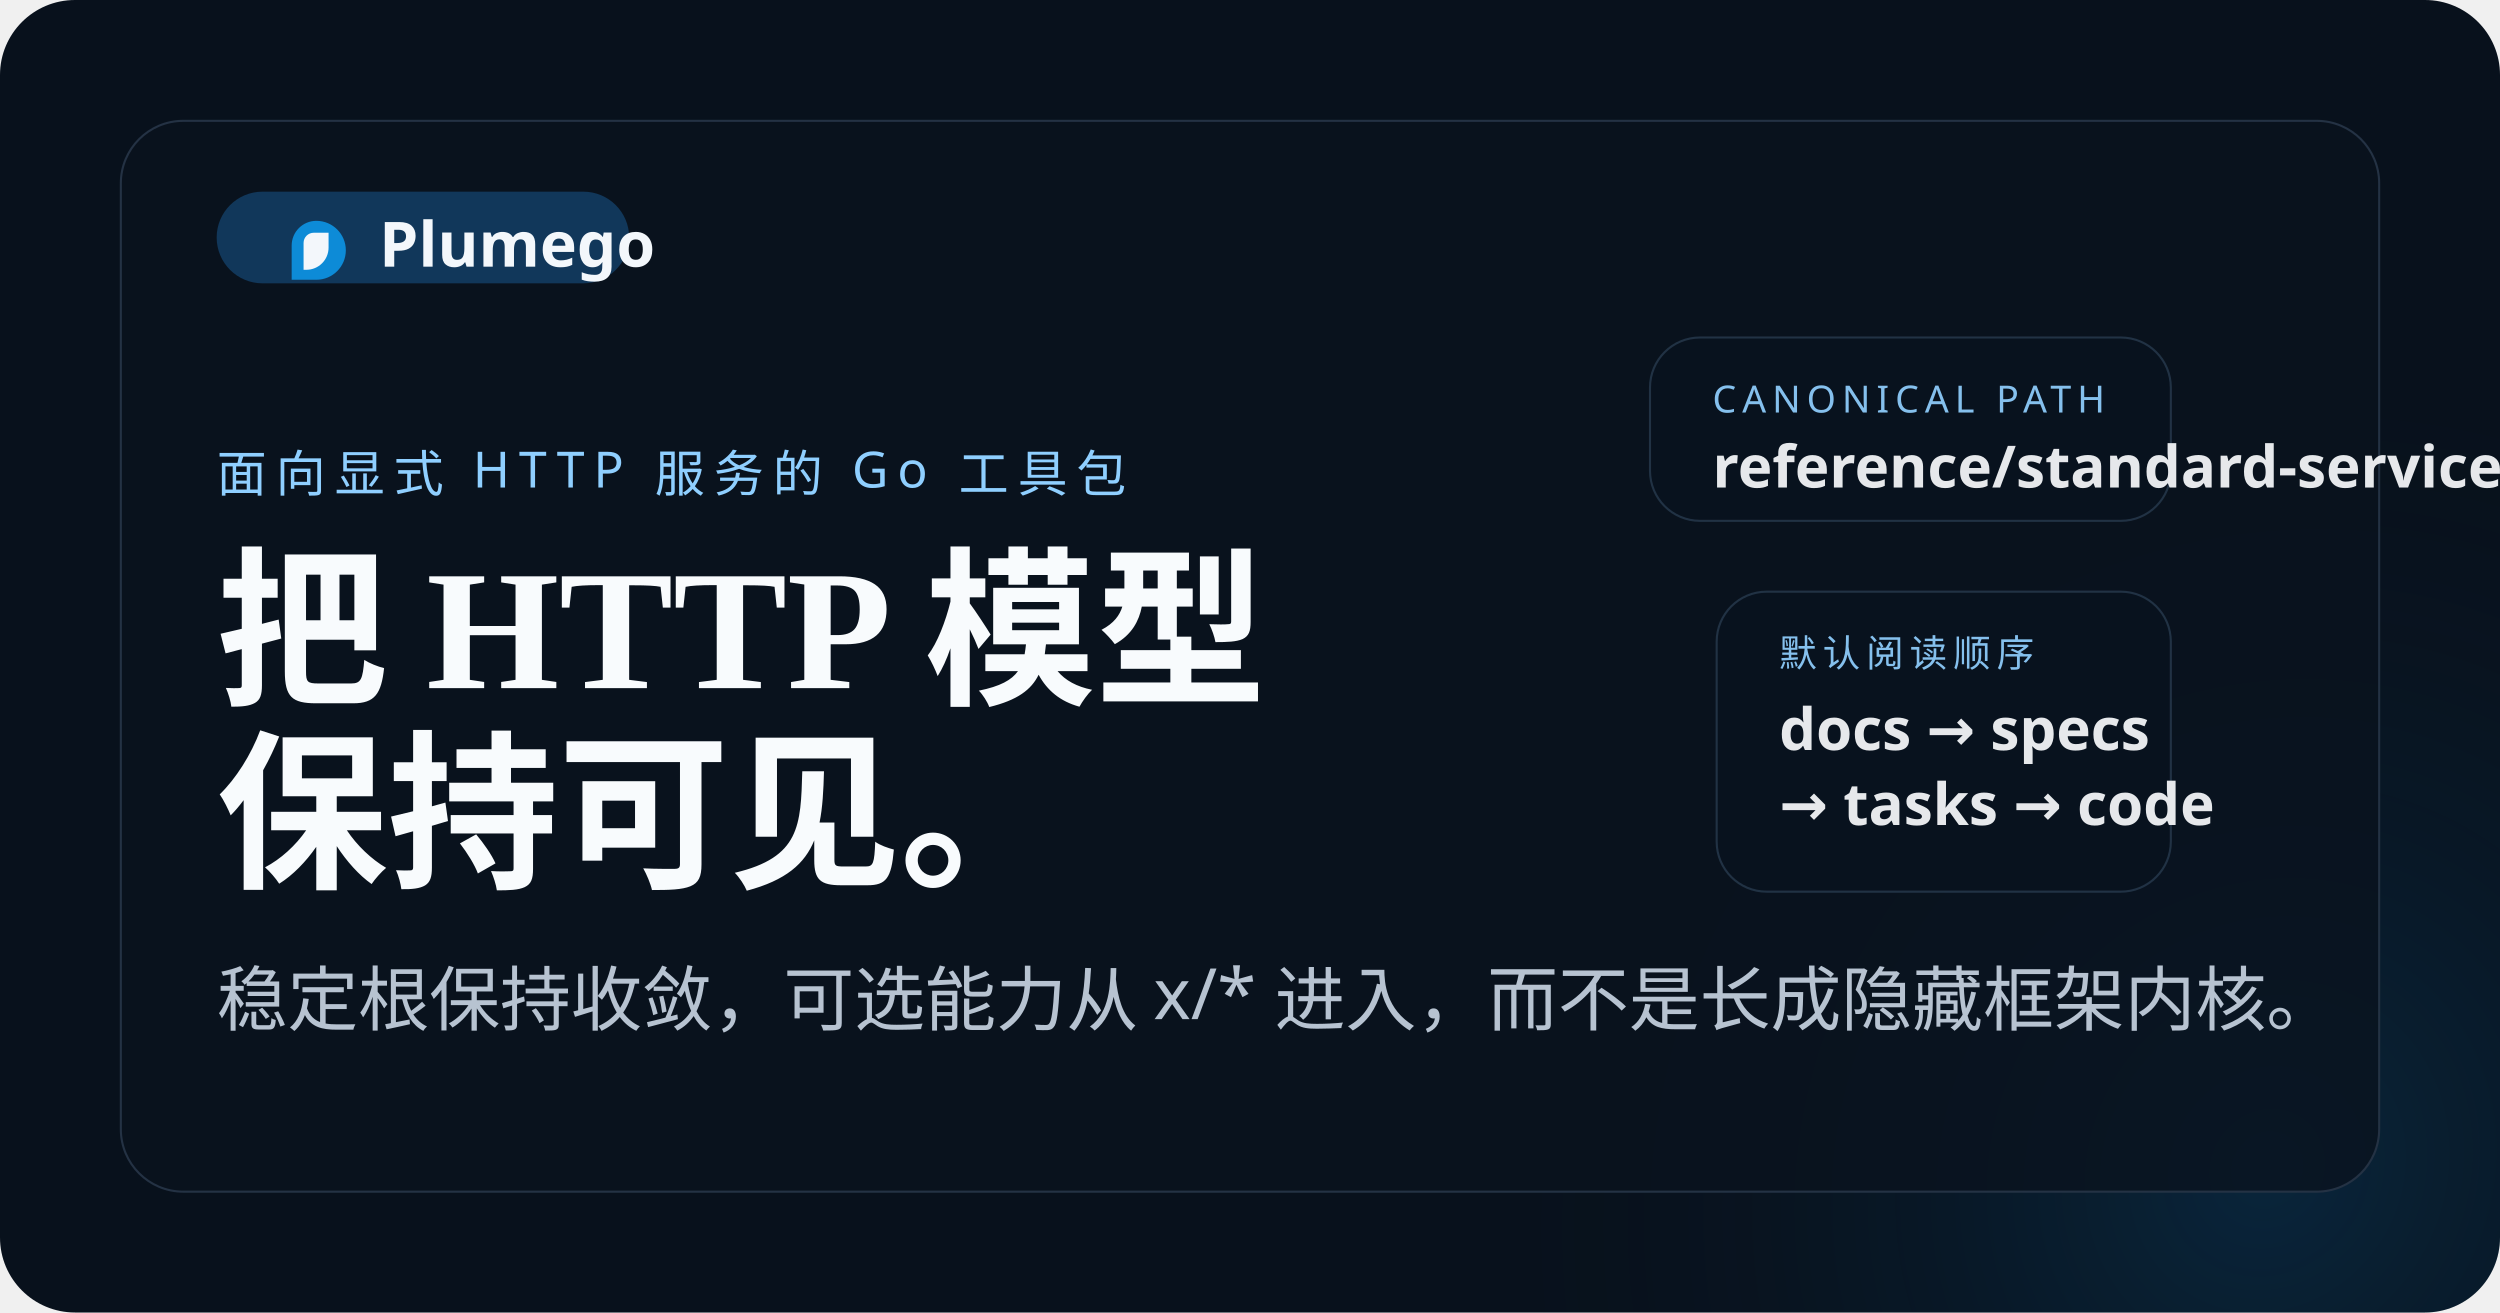
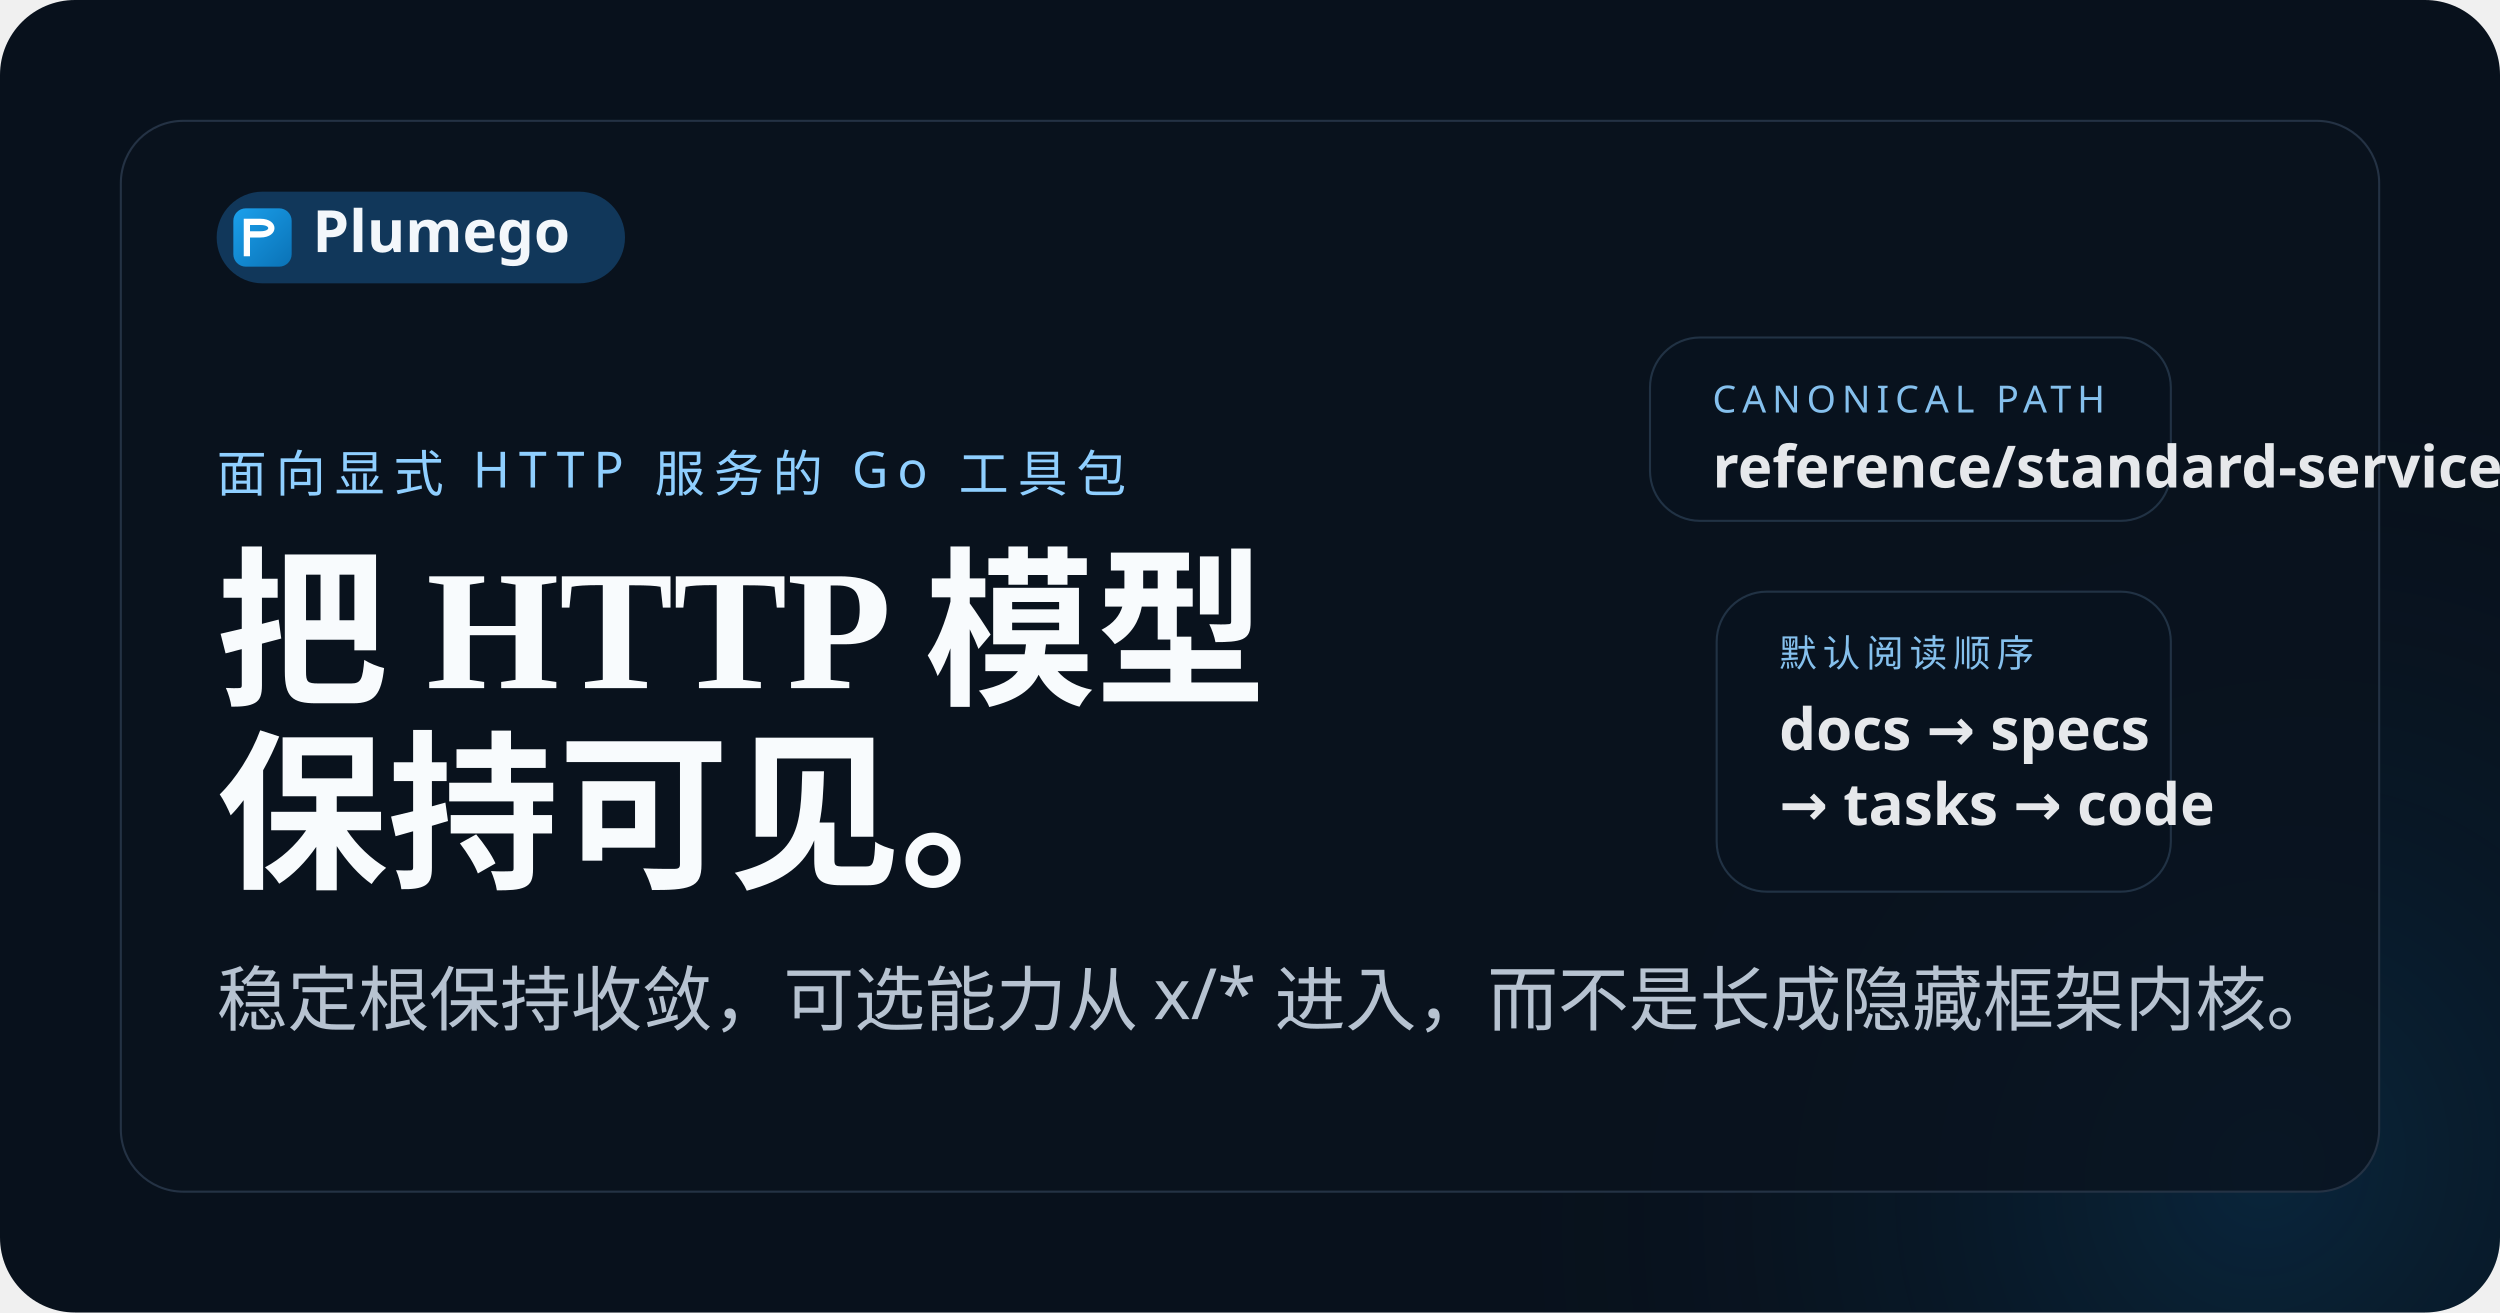
<svg xmlns="http://www.w3.org/2000/svg" width="1200" height="630" viewBox="0 0 1200 630" fill="none">
  <rect width="1200" height="630" rx="36" fill="#08111C" />
  <rect width="1200" height="630" rx="36" fill="url(#paint0_radial)" />
  <rect x="58" y="58" width="1084" height="514" rx="30" fill="rgba(9,18,30,0.78)" stroke="#243244" />
-   <rect x="104" y="92" width="198" height="44" rx="22" fill="#11375A" />
-   <path d="M151.857 106C159.665 106 166 112.335 166 120.143V120.143C166 127.951 159.665 134.286 151.857 134.286H140V117.857C140 111.308 145.308 106 151.857 106V106Z" fill="#0D8BD7" />
-   <path d="M150.6 111.714H157.714V118.829C157.714 124.723 152.937 129.5 147.043 129.5H145.714V116.6C145.714 113.897 147.897 111.714 150.6 111.714Z" fill="#F3F7FB" />
-   <text x="182" y="128" fill="#F3F7FB" font-family="ui-sans-serif, system-ui, sans-serif" font-size="30" font-weight="700">Plumego</text>
+   <rect x="104" y="92" width="196" height="44" rx="22" fill="#11375A" />
+   <rect x="112" y="100" width="28" height="28" rx="6" fill="url(#badge-g)" />
+   <path fill-rule="evenodd" fill="#FFFFFF" d="M 117 123 L 117 105 L 125 105        C 134 105 134 114 125 114        L 120 114 L 120 123 Z        M 120 108 L 125 108        C 130 108 130 111 125 111        L 120 111 Z" />
+   <text x="150" y="121" fill="#F3F7FB" font-family="ui-sans-serif, system-ui, sans-serif" font-size="28" font-weight="700">Plumego</text>
  <text x="104" y="236" fill="#8FCFFF" font-family="ui-sans-serif, system-ui, sans-serif" font-size="24" letter-spacing="0.18em">面向显式 HTTP 服务的 Go 工具包</text>
  <text x="104" y="332" fill="#F8FBFD" font-family="Georgia, 'Times New Roman', serif" font-size="82" font-weight="700">把 HTTP 模型</text>
  <text x="104" y="420" fill="#F8FBFD" font-family="Georgia, 'Times New Roman', serif" font-size="82" font-weight="700">保持可见。</text>
  <text x="104" y="492" fill="#B7C3D1" font-family="ui-sans-serif, system-ui, sans-serif" font-size="34">稳定根保持收敛，可选能力从 x/* 进入，而不是长成隐藏框架内核。</text>
  <g opacity="0.92">
    <rect x="792" y="162" width="250" height="88" rx="24" fill="rgba(9,18,30,0.8)" stroke="#233548" />
    <text x="822" y="198" fill="#8FCFFF" font-family="ui-sans-serif, system-ui, sans-serif" font-size="18" letter-spacing="0.16em">CANONICAL PATH</text>
    <text x="822" y="234" fill="#F8FBFD" font-family="ui-sans-serif, system-ui, sans-serif" font-size="28" font-weight="700">reference/standard-service</text>
  </g>
  <g opacity="0.92">
    <rect x="824" y="284" width="218" height="144" rx="24" fill="rgba(9,18,30,0.8)" stroke="#233548" />
    <text x="854" y="320" fill="#8FCFFF" font-family="ui-sans-serif, system-ui, sans-serif" font-size="18" letter-spacing="0.16em">默认阅读顺序</text>
    <text x="854" y="360" fill="#F8FBFD" font-family="ui-sans-serif, system-ui, sans-serif" font-size="28" font-weight="700">docs → specs</text>
    <text x="854" y="396" fill="#F8FBFD" font-family="ui-sans-serif, system-ui, sans-serif" font-size="28" font-weight="700">→ tasks → code</text>
  </g>
  <defs>
+     <linearGradient id="badge-g" x1="0%" y1="0%" x2="100%" y2="100%">
+       <stop offset="0%" stop-color="#1BA0EC" />
+       <stop offset="100%" stop-color="#0A72B6" />
+     </linearGradient>
    <radialGradient id="paint0_radial" cx="0" cy="0" r="1" gradientUnits="userSpaceOnUse" gradientTransform="translate(1084 560) rotate(-146.62) scale(745.368 814.562)">
      <stop stop-color="#0D8BD7" stop-opacity="0.17" />
      <stop offset="0.48" stop-color="#0A1725" stop-opacity="0" />
      <stop offset="1" stop-color="#0A1725" stop-opacity="0" />
    </radialGradient>
  </defs>
</svg>
